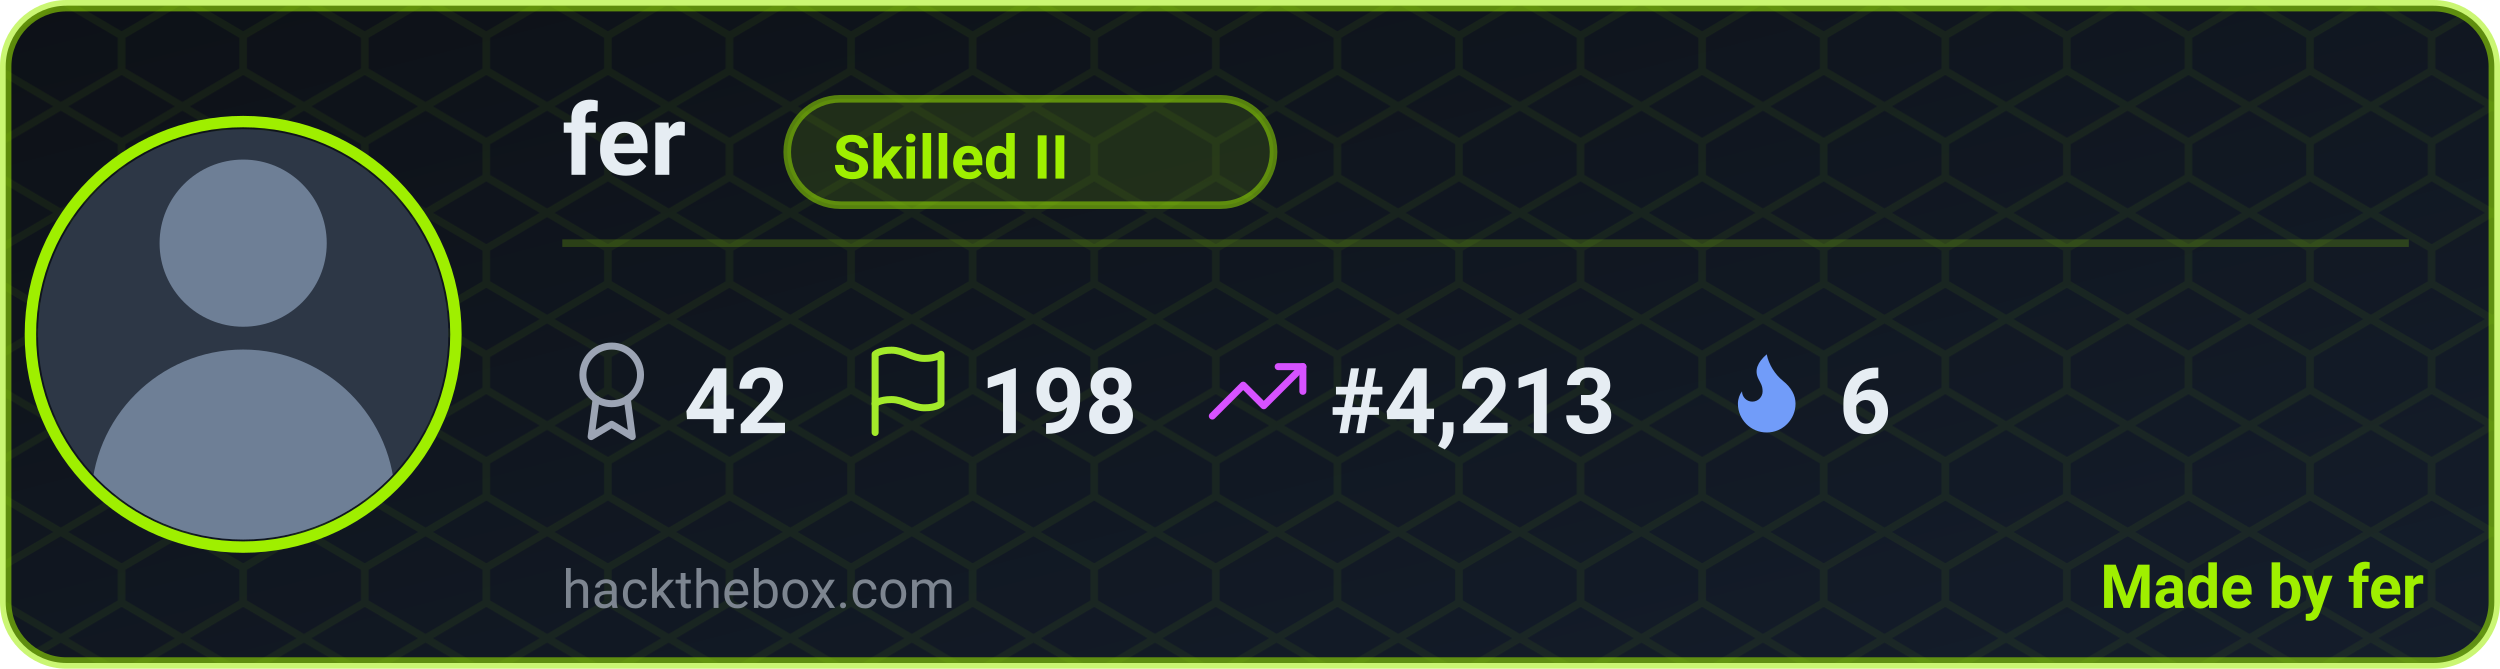
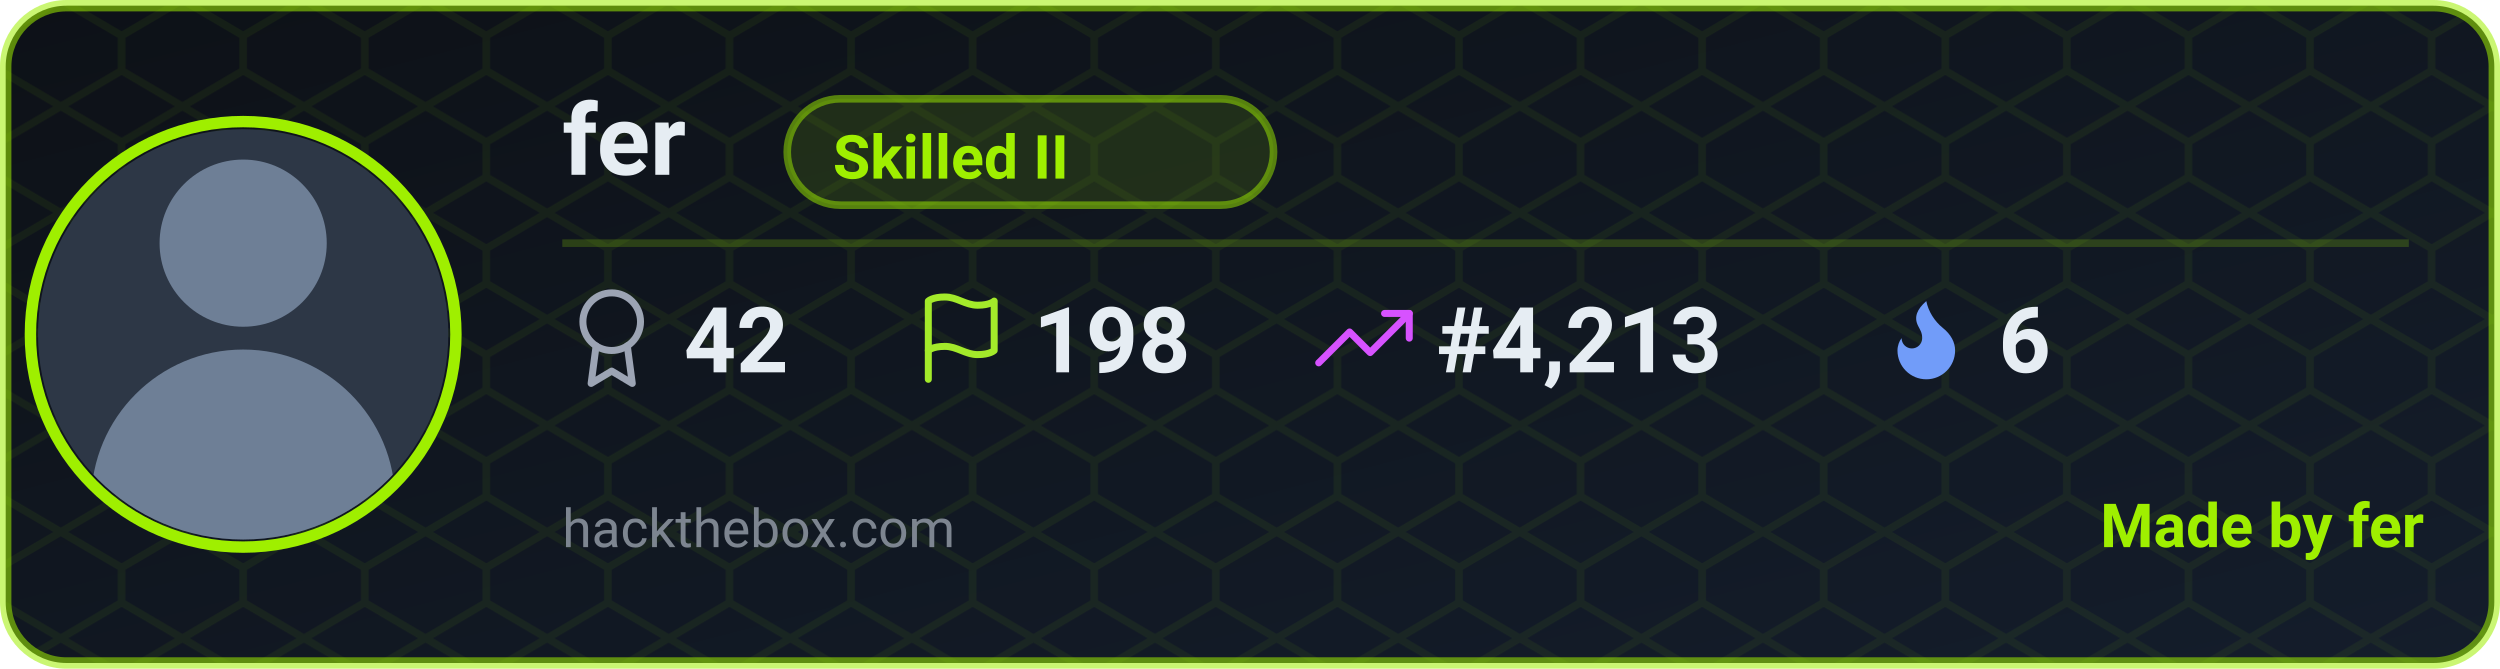
<svg xmlns="http://www.w3.org/2000/svg" width="329" height="88" viewBox="0 0 329 88" role="img" aria-label="Hack The Box profile badge for fer">
  <defs>
    <linearGradient id="bg" x1="0" y1="0" x2="1" y2="1">
      <stop offset="0%" stop-color="#0d1117" />
      <stop offset="100%" stop-color="#141d2b" />
    </linearGradient>
    <pattern id="hex" width="16" height="14" patternUnits="userSpaceOnUse" patternTransform="translate(0,0)">
      <path d="M8 0 L16 4.7 L16 9.3 L8 14 L0 9.3 L0 4.7 Z" fill="none" stroke="#9FEF00" stroke-opacity="0.06" stroke-width="1" />
    </pattern>
    <clipPath id="avatarClip">
      <circle cx="32" cy="44" r="27" />
    </clipPath>
  </defs>
  <rect x="0.75" y="0.75" width="327.5" height="86.5" rx="8" fill="url(#bg)" stroke="#9FEF00" stroke-opacity="0.55" stroke-width="1.5" />
  <rect x="0.75" y="0.75" width="327.5" height="86.5" rx="8" fill="url(#hex)" />
  <circle cx="32" cy="44" r="28" fill="none" stroke="#9FEF00" stroke-width="1.5" />
  <rect x="5" y="17" width="54" height="54" fill="#2d3746" clip-path="url(#avatarClip)" />
  <circle cx="32" cy="32" r="11" fill="#6e7f96" clip-path="url(#avatarClip)" />
  <circle cx="32" cy="66" r="20" fill="#6e7f96" clip-path="url(#avatarClip)" />
  <text x="74" y="23" font-family="-apple-system, BlinkMacSystemFont, 'Segoe UI', Roboto, Helvetica, Arial, sans-serif" font-size="13" font-weight="700" fill="#e6edf3">fer</text>
  <g transform="translate(103.6,13)">
    <rect width="64.0" height="14" rx="7" fill="#9FEF00" fill-opacity="0.12" stroke="#9FEF00" stroke-opacity="0.5" />
    <text x="6" y="10.5" font-family="-apple-system, BlinkMacSystemFont, 'Segoe UI', Roboto, Helvetica, Arial, sans-serif" font-size="8" font-weight="600" fill="#9FEF00">Skilled II</text>
  </g>
  <line x1="74" y1="32" x2="317" y2="32" stroke="#9FEF00" stroke-opacity="0.2" stroke-width="1" />
  <g>
-     <g transform="translate(74,45) scale(0.5416667)">
+     <g transform="translate(74,38) scale(0.5416667)">
      <g fill="none" stroke="#9CA4B4" stroke-width="1.7" stroke-linecap="round" stroke-linejoin="round">
        <circle cx="12" cy="8" r="7" />
        <polyline points="8.21 13.89 7 23 12 20 17 23 15.79 13.88" />
      </g>
    </g>
-     <text x="90" y="57" font-family="-apple-system, BlinkMacSystemFont, 'Segoe UI', Roboto, Helvetica, Arial, sans-serif" font-size="12" font-weight="600" fill="#e6edf3">42</text>
+     <text x="90" y="49" font-family="-apple-system, BlinkMacSystemFont, 'Segoe UI', Roboto, Helvetica, Arial, sans-serif" font-size="12" font-weight="600" fill="#e6edf3">42</text>
  </g>
  <g>
-     <g transform="translate(113,45) scale(0.5416667)">
+     <g transform="translate(120,38) scale(0.5416667)">
      <g fill="none" stroke="#A3EA2A" stroke-width="1.7" stroke-linecap="round" stroke-linejoin="round">
        <path d="M4 15s1-1 4-1 5 2 8 2 4-1 4-1V3s-1 1-4 1-5-2-8-2-4 1-4 1z" />
        <line x1="4" y1="22" x2="4" y2="15" />
      </g>
    </g>
-     <text x="129" y="57" font-family="-apple-system, BlinkMacSystemFont, 'Segoe UI', Roboto, Helvetica, Arial, sans-serif" font-size="12" font-weight="600" fill="#e6edf3">198</text>
+     <text x="136" y="49" font-family="-apple-system, BlinkMacSystemFont, 'Segoe UI', Roboto, Helvetica, Arial, sans-serif" font-size="12" font-weight="600" fill="#e6edf3">198</text>
  </g>
  <g>
-     <g transform="translate(159,45) scale(0.5416667)">
+     <g transform="translate(173,38) scale(0.5416667)">
      <g fill="none" stroke="#D752FF" stroke-width="1.7" stroke-linecap="round" stroke-linejoin="round">
        <polyline points="23 6 13.5 15.5 8.5 10.5 1 18" />
        <polyline points="17 6 23 6 23 12" />
      </g>
    </g>
-     <text x="175" y="57" font-family="-apple-system, BlinkMacSystemFont, 'Segoe UI', Roboto, Helvetica, Arial, sans-serif" font-size="12" font-weight="600" fill="#e6edf3">#4,213</text>
+     <text x="189" y="49" font-family="-apple-system, BlinkMacSystemFont, 'Segoe UI', Roboto, Helvetica, Arial, sans-serif" font-size="12" font-weight="600" fill="#e6edf3">#4,213</text>
  </g>
  <g>
-     <g transform="translate(226,45) scale(0.5416667)">
+     <g transform="translate(247,38) scale(0.5416667)">
      <g fill="#719CF9" stroke="none">
        <path d="M8.5 14.5A2.5 2.5 0 0 0 11 12c0-1.38-.5-2-1-3-1.072-2.143-.224-4.054 2-6 .5 2.5 2 4.9 4 6.5 2 1.6 3 3.5 3 5.5a7 7 0 1 1-14 0c0-1.153.433-2.294 1-3a2.5 2.5 0 0 0 2.5 2.5z" />
      </g>
    </g>
-     <text x="242" y="57" font-family="-apple-system, BlinkMacSystemFont, 'Segoe UI', Roboto, Helvetica, Arial, sans-serif" font-size="12" font-weight="600" fill="#e6edf3">6</text>
+     <text x="263" y="49" font-family="-apple-system, BlinkMacSystemFont, 'Segoe UI', Roboto, Helvetica, Arial, sans-serif" font-size="12" font-weight="600" fill="#e6edf3">6</text>
  </g>
-   <text x="74" y="80" font-family="-apple-system, BlinkMacSystemFont, 'Segoe UI', Roboto, Helvetica, Arial, sans-serif" font-size="7" fill="#7d8590">hackthebox.com</text>
-   <text x="319" y="80" text-anchor="end" font-family="-apple-system, BlinkMacSystemFont, 'Segoe UI', Roboto, Helvetica, Arial, sans-serif" font-size="8" font-weight="700" fill="#9FEF00">Made by fer</text>
+   <text x="74" y="72" font-family="-apple-system, BlinkMacSystemFont, 'Segoe UI', Roboto, Helvetica, Arial, sans-serif" font-size="7" fill="#7d8590">hackthebox.com</text>
+   <text x="319" y="72" text-anchor="end" font-family="-apple-system, BlinkMacSystemFont, 'Segoe UI', Roboto, Helvetica, Arial, sans-serif" font-size="8" font-weight="700" fill="#9FEF00">Made by fer</text>
</svg>
